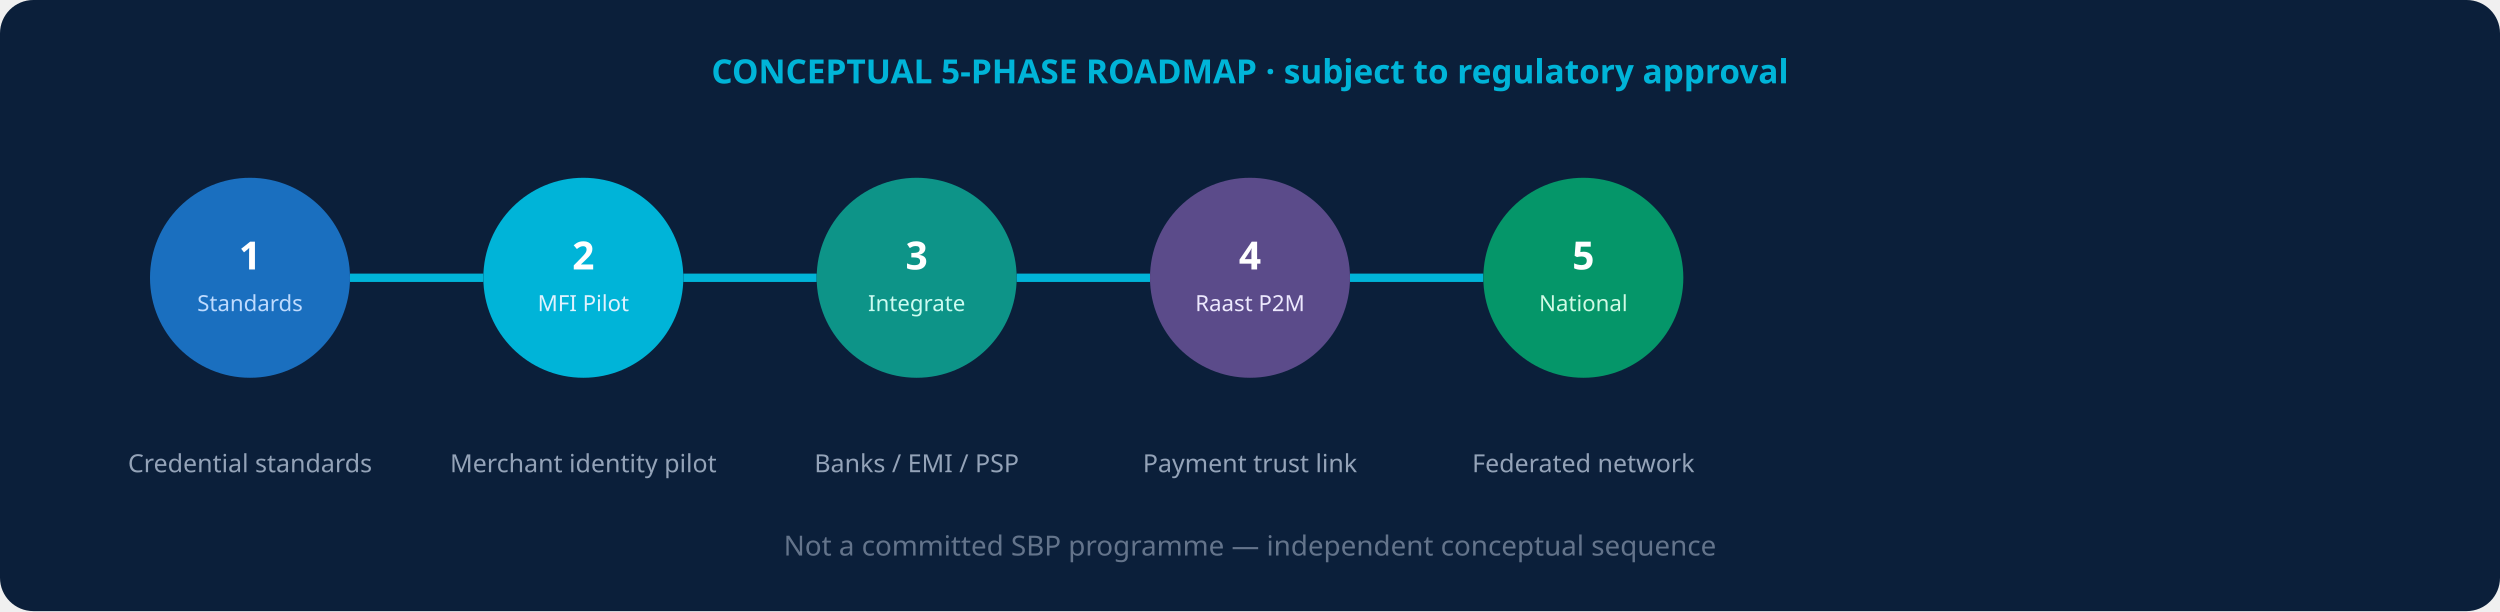
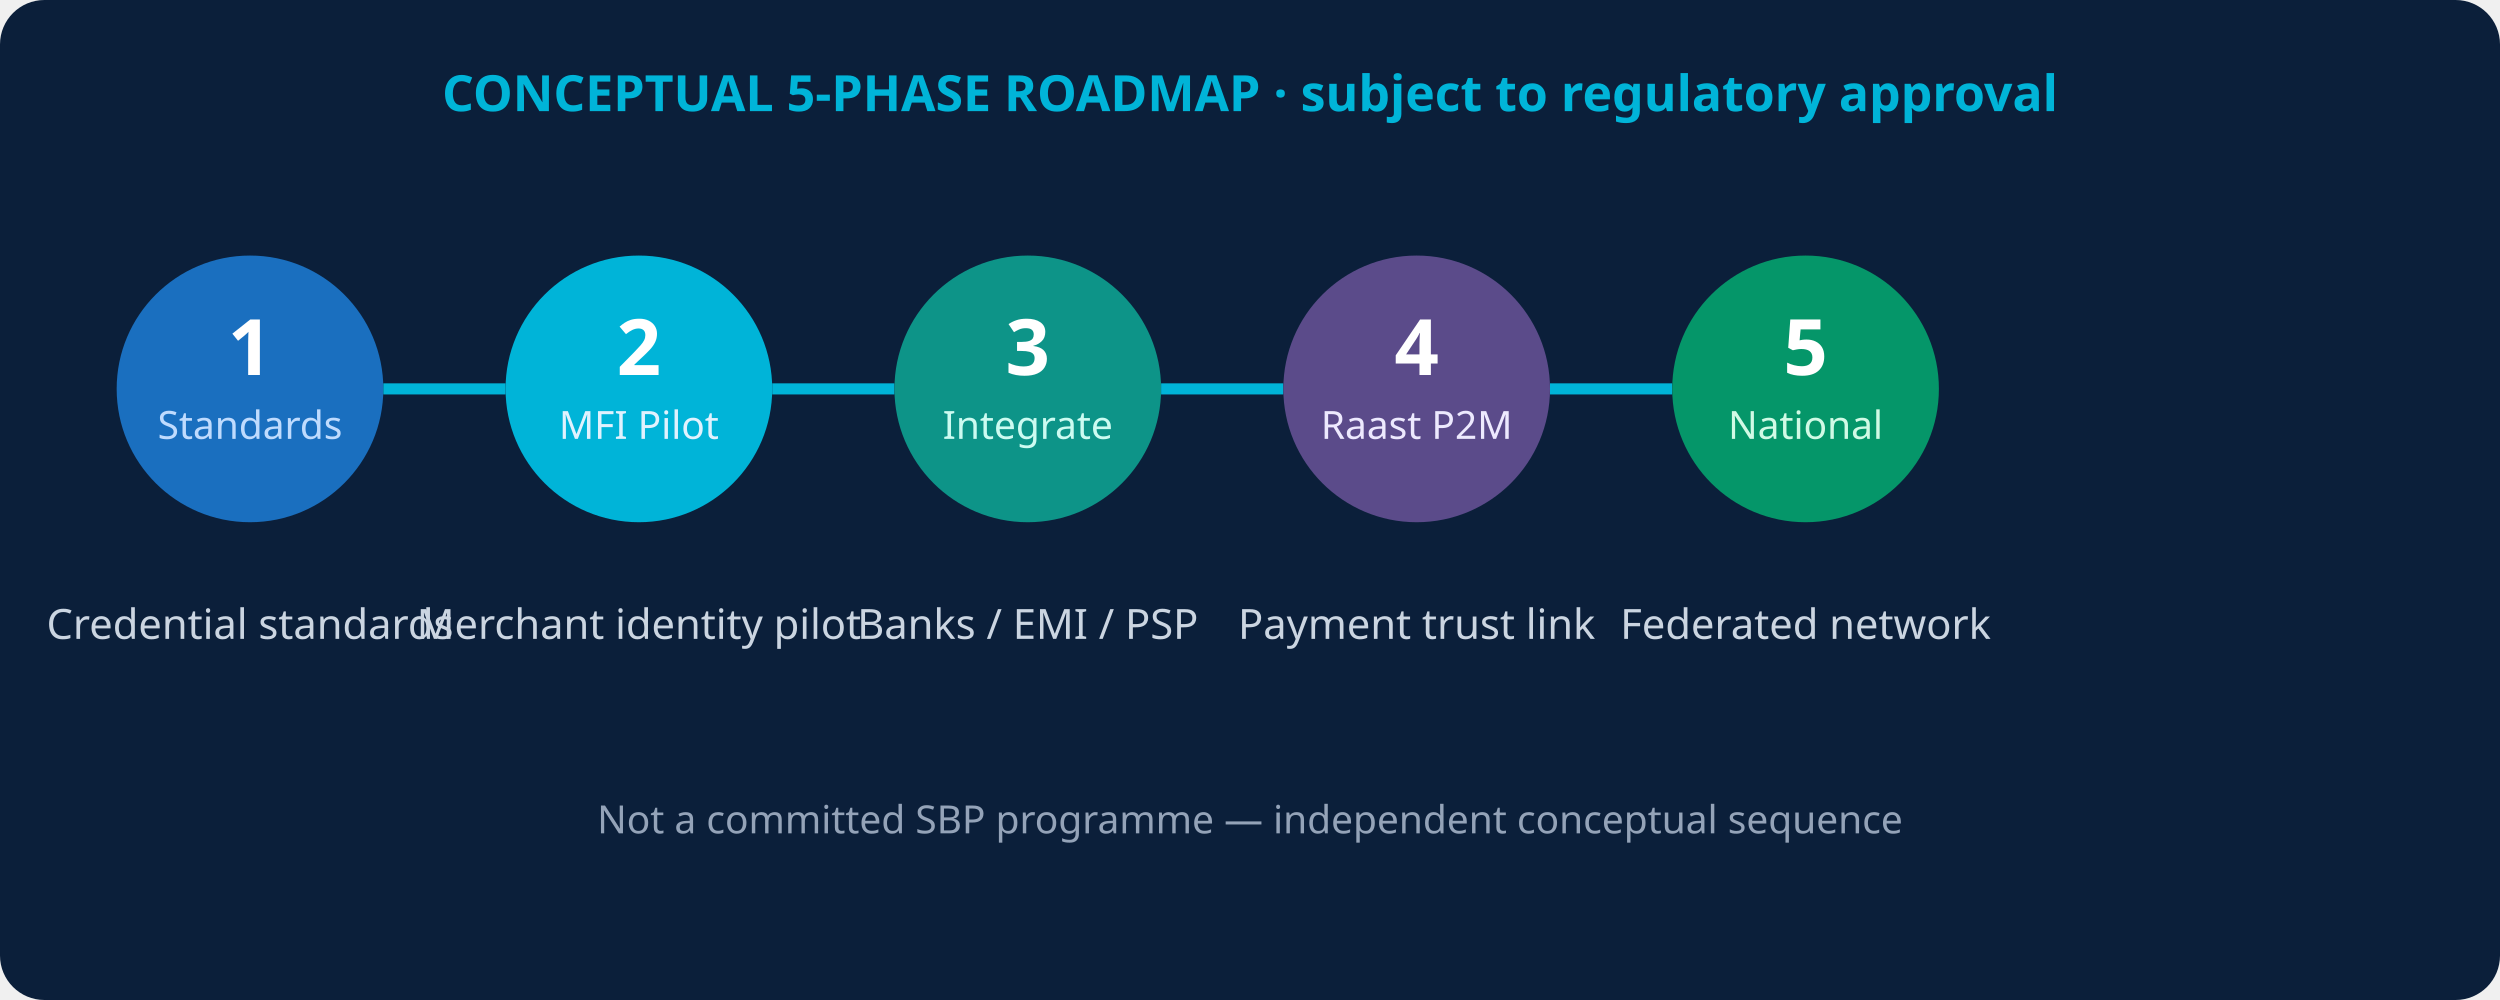
- <svg xmlns="http://www.w3.org/2000/svg" viewBox="0 0 900 220" role="img">
-   <rect width="900" height="220" fill="#0B1F3A" rx="12" />
-   <text x="450" y="30" text-anchor="middle" fill="#00B4D8" font-family="DM Sans,sans-serif" font-size="12" font-weight="700">CONCEPTUAL 5-PHASE ROADMAP · subject to regulatory approval</text>
-   <g font-family="DM Sans,sans-serif" font-size="10" text-anchor="middle">
-     <circle cx="90" cy="100" r="36" fill="#1A6FBF" />
-     <text x="90" y="97" fill="#fff" font-weight="700" font-size="14">1</text>
-     <text x="90" y="112" fill="#BFDBFE" font-size="8">Standards</text>
-     <line x1="126" y1="100" x2="174" y2="100" stroke="#00B4D8" stroke-width="3" />
-     <circle cx="210" cy="100" r="36" fill="#00B4D8" />
-     <text x="210" y="97" fill="#fff" font-weight="700" font-size="14">2</text>
-     <text x="210" y="112" fill="#E0F2FE" font-size="8">MFI Pilot</text>
-     <line x1="246" y1="100" x2="294" y2="100" stroke="#00B4D8" stroke-width="3" />
-     <circle cx="330" cy="100" r="36" fill="#0D9488" />
-     <text x="330" y="97" fill="#fff" font-weight="700" font-size="14">3</text>
-     <text x="330" y="112" fill="#CCFBF1" font-size="8">Integrate</text>
-     <line x1="366" y1="100" x2="414" y2="100" stroke="#00B4D8" stroke-width="3" />
-     <circle cx="450" cy="100" r="36" fill="#5B4B8A" />
-     <text x="450" y="97" fill="#fff" font-weight="700" font-size="14">4</text>
-     <text x="450" y="112" fill="#EDE9FE" font-size="8">Raast P2M</text>
-     <line x1="486" y1="100" x2="534" y2="100" stroke="#00B4D8" stroke-width="3" />
-     <circle cx="570" cy="100" r="36" fill="#059669" />
-     <text x="570" y="97" fill="#fff" font-weight="700" font-size="14">5</text>
-     <text x="570" y="112" fill="#D1FAE5" font-size="8">National</text>
+ <svg xmlns="http://www.w3.org/2000/svg" width="1800" height="720" viewBox="0 0 900 360" role="img">
+   <rect width="900" height="360" fill="#0B1F3A" rx="16" />
+   <text x="450" y="40" text-anchor="middle" fill="#00B4D8" font-family="DM Sans,Segoe UI,sans-serif" font-size="18" font-weight="700">CONCEPTUAL 5-PHASE ROADMAP · subject to regulatory approval</text>
+   <g font-family="DM Sans,Segoe UI,sans-serif" text-anchor="middle">
+     <circle cx="90" cy="140" r="48" fill="#1A6FBF" />
+     <text x="90" y="135" fill="#fff" font-weight="700" font-size="28">1</text>
+     <text x="90" y="158" fill="#BFDBFE" font-size="14">Standards</text>
+     <line x1="138" y1="140" x2="182" y2="140" stroke="#00B4D8" stroke-width="4" />
+     <circle cx="230" cy="140" r="48" fill="#00B4D8" />
+     <text x="230" y="135" fill="#fff" font-weight="700" font-size="28">2</text>
+     <text x="230" y="158" fill="#E0F2FE" font-size="14">MFI Pilot</text>
+     <line x1="278" y1="140" x2="322" y2="140" stroke="#00B4D8" stroke-width="4" />
+     <circle cx="370" cy="140" r="48" fill="#0D9488" />
+     <text x="370" y="135" fill="#fff" font-weight="700" font-size="28">3</text>
+     <text x="370" y="158" fill="#CCFBF1" font-size="14">Integrate</text>
+     <line x1="418" y1="140" x2="462" y2="140" stroke="#00B4D8" stroke-width="4" />
+     <circle cx="510" cy="140" r="48" fill="#5B4B8A" />
+     <text x="510" y="135" fill="#fff" font-weight="700" font-size="28">4</text>
+     <text x="510" y="158" fill="#EDE9FE" font-size="14">Raast P2M</text>
+     <line x1="558" y1="140" x2="602" y2="140" stroke="#00B4D8" stroke-width="4" />
+     <circle cx="650" cy="140" r="48" fill="#059669" />
+     <text x="650" y="135" fill="#fff" font-weight="700" font-size="28">5</text>
+     <text x="650" y="158" fill="#D1FAE5" font-size="14">National</text>
  </g>
-   <text x="90" y="170" text-anchor="middle" fill="#94A3B8" font-family="DM Sans,sans-serif" font-size="9">Credential standards</text>
-   <text x="210" y="170" text-anchor="middle" fill="#94A3B8" font-family="DM Sans,sans-serif" font-size="9">Merchant identity pilot</text>
-   <text x="330" y="170" text-anchor="middle" fill="#94A3B8" font-family="DM Sans,sans-serif" font-size="9">Banks / EMI / PSP</text>
-   <text x="450" y="170" text-anchor="middle" fill="#94A3B8" font-family="DM Sans,sans-serif" font-size="9">Payment trust link</text>
-   <text x="570" y="170" text-anchor="middle" fill="#94A3B8" font-family="DM Sans,sans-serif" font-size="9">Federated network</text>
-   <text x="450" y="200" text-anchor="middle" fill="#64748B" font-family="DM Sans,sans-serif" font-size="10">Not a committed SBP programme — independent conceptual sequence</text>
+   <g font-family="DM Sans,Segoe UI,sans-serif" font-size="15" fill="#CBD5E1" text-anchor="middle">
+     <text x="90" y="230">Credential standards</text>
+     <text x="230" y="230">Merchant identity pilot</text>
+     <text x="370" y="230">Banks / EMI / PSP</text>
+     <text x="510" y="230">Payment trust link</text>
+     <text x="650" y="230">Federated network</text>
+   </g>
+   <text x="450" y="300" text-anchor="middle" fill="#94A3B8" font-family="DM Sans,Segoe UI,sans-serif" font-size="14">Not a committed SBP programme — independent conceptual sequence</text>
</svg>
